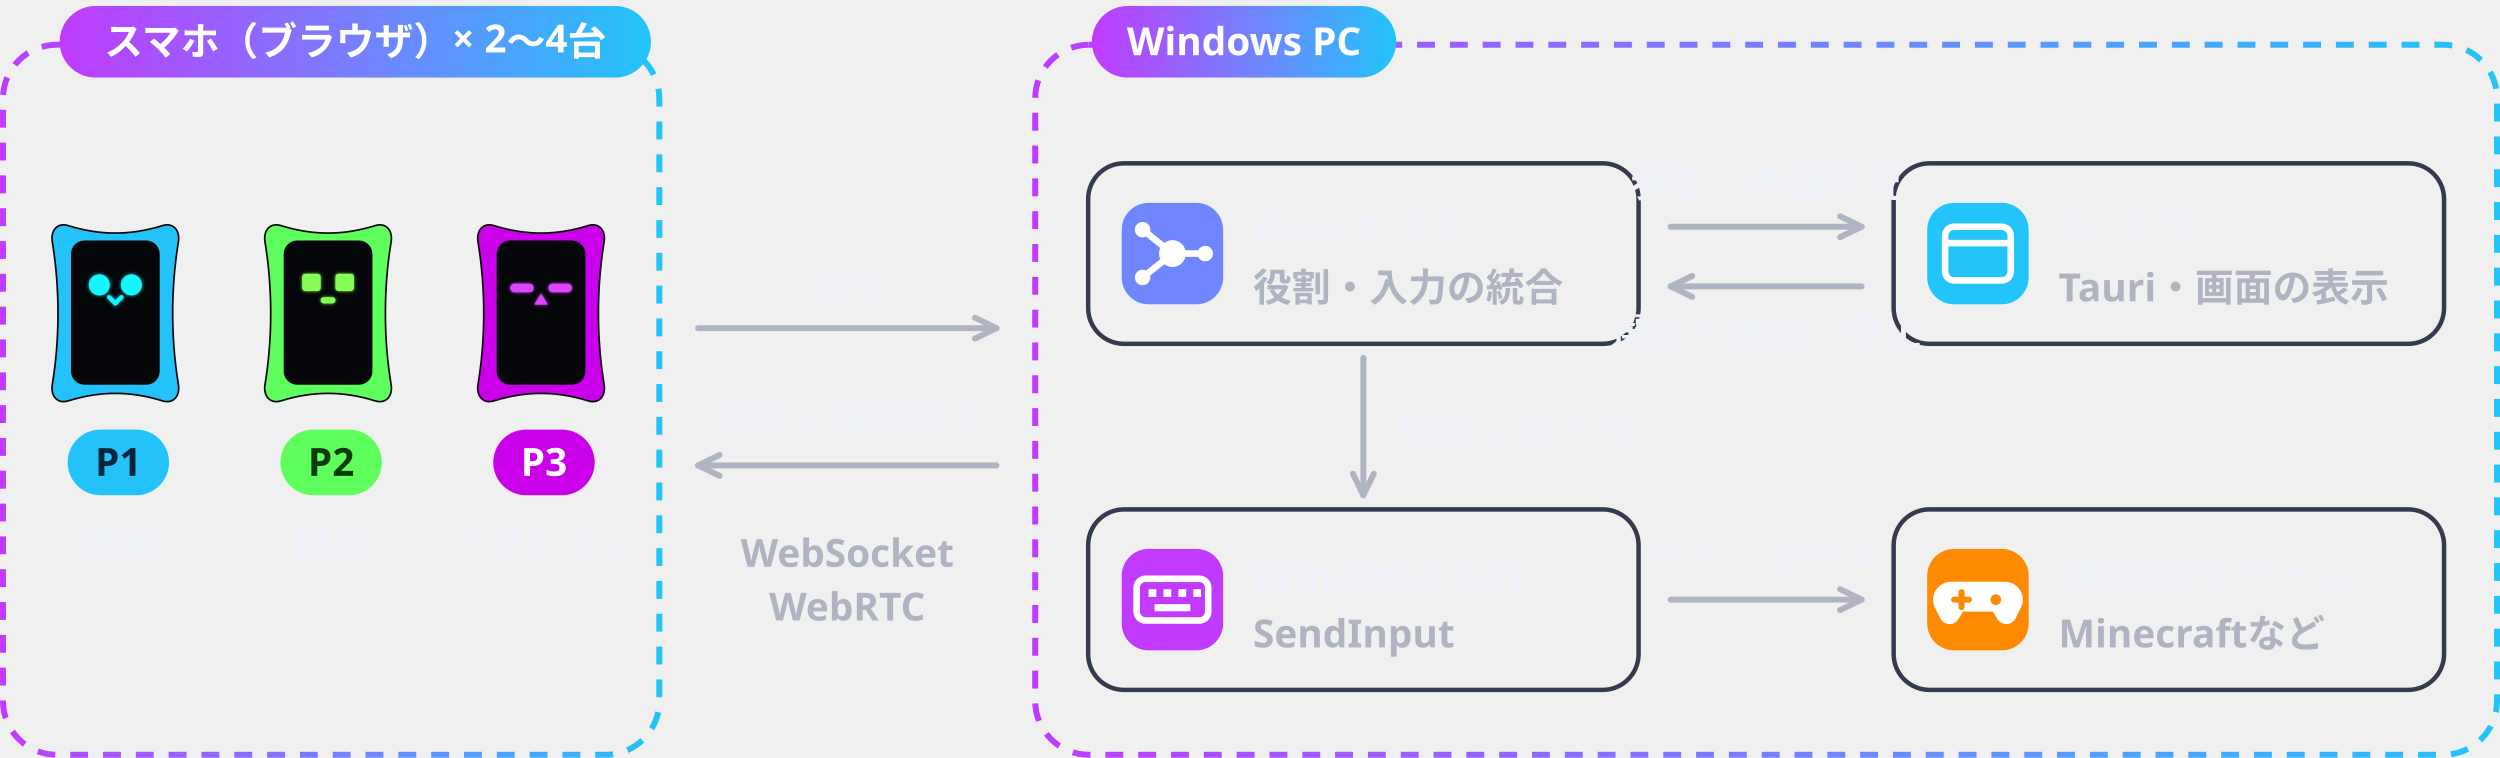
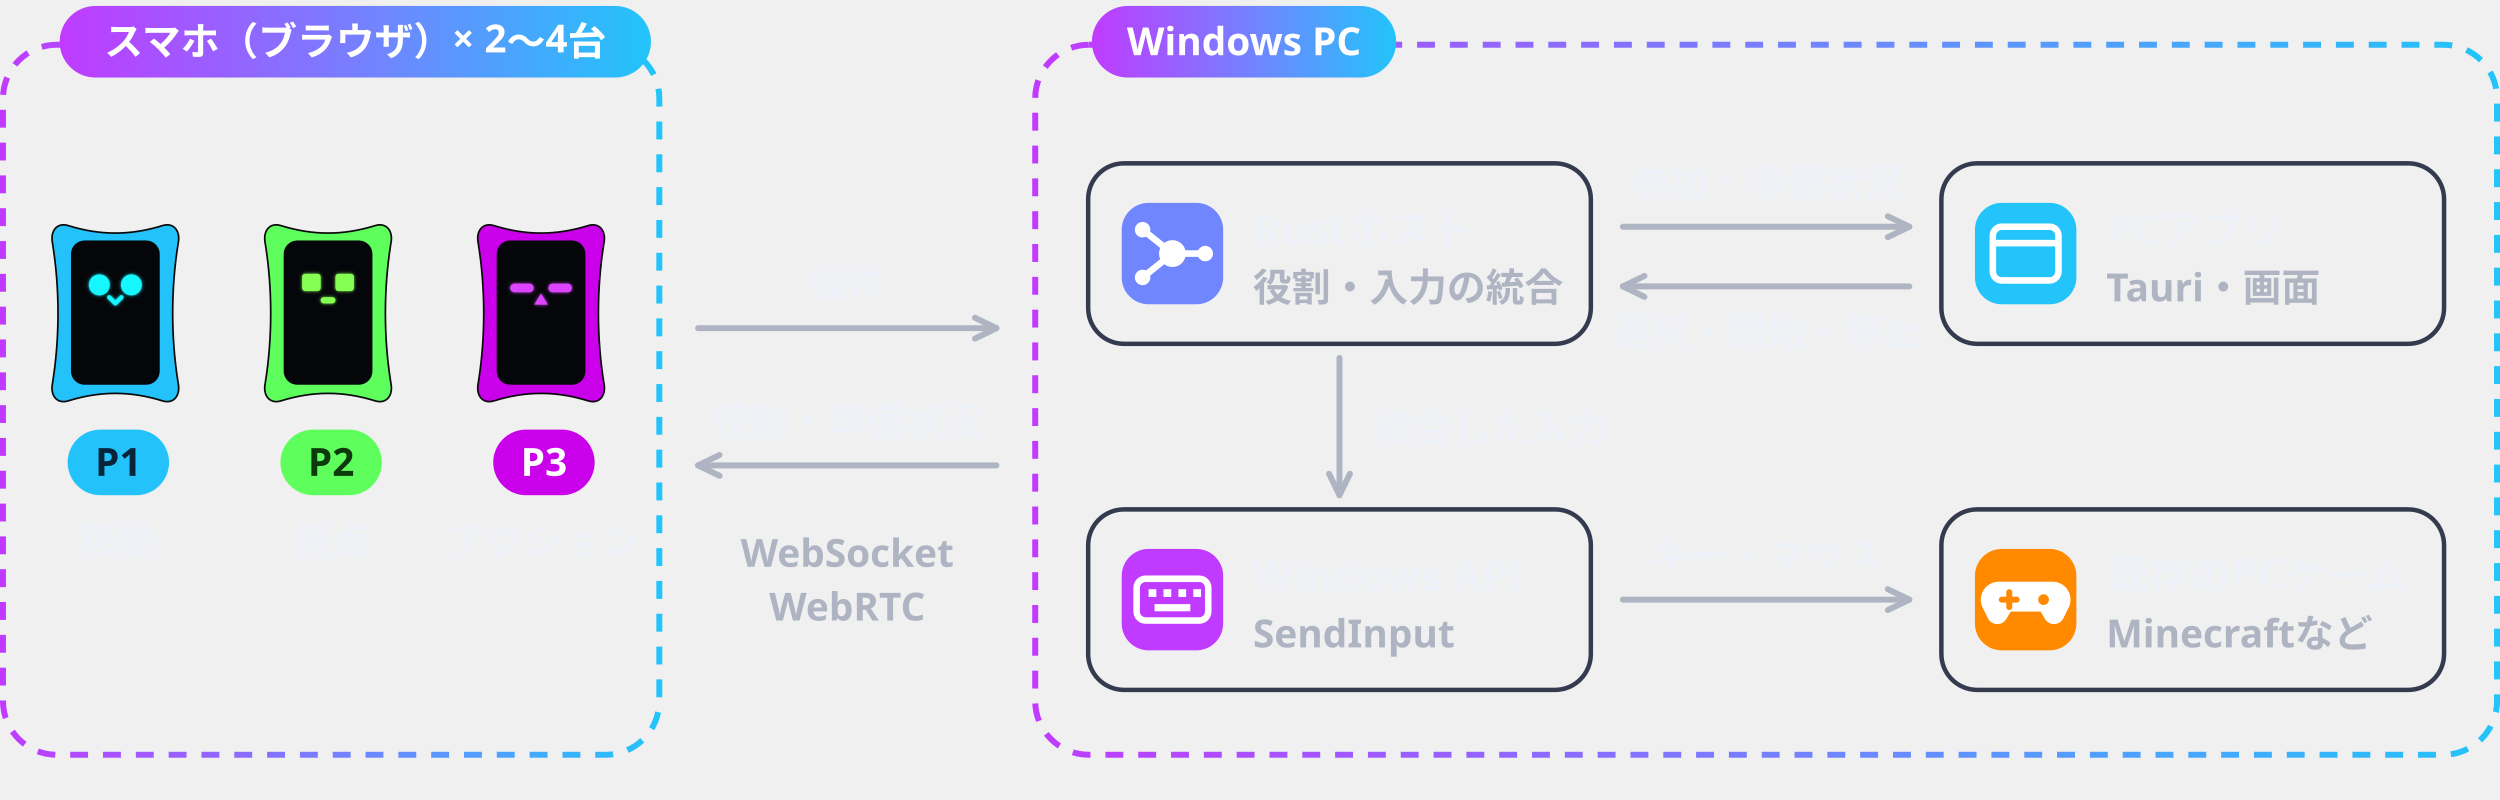
- <svg xmlns="http://www.w3.org/2000/svg" viewBox="0 0 838 254" width="838" height="254" role="img">
+ <svg xmlns="http://www.w3.org/2000/svg" viewBox="0 0 838 268" width="838" height="268" role="img">
  <defs>
    <filter id="glow" x="-30%" y="-30%" width="160%" height="160%">
      <feGaussianBlur stdDeviation="1.6" result="b" />
      <feMerge>
        <feMergeNode in="b" />
        <feMergeNode in="SourceGraphic" />
      </feMerge>
    </filter>
    <linearGradient id="brand" x1="0" y1="0" x2="1" y2="0">
      <stop offset="0" stop-color="#C03BFF" />
      <stop offset=".55" stop-color="#6F86FF" />
      <stop offset="1" stop-color="#22C4FA" />
    </linearGradient>
    <linearGradient id="bg" x1="0" y1="0" x2="1" y2="1">
      <stop offset="0" stop-color="#141827" />
      <stop offset="1" stop-color="#231B35" />
    </linearGradient>
    <style>
.jp{font-family:'Hiragino Sans','Hiragino Kaku Gothic ProN','Yu Gothic UI','Yu Gothic','Meiryo','Noto Sans JP','Noto Sans CJK JP',sans-serif}
.disp{font-family:Impact,Haettenschweiler,'Anton','Arial Narrow Bold','Arial Black',sans-serif}
.gh{font-family:-apple-system,BlinkMacSystemFont,'Segoe UI','Noto Sans',Helvetica,Arial,sans-serif}
.rnd{font-family:RcRounded,'Hiragino Maru Gothic ProN','Yu Gothic UI','Noto Sans JP',sans-serif}
.hand{font-family:RcHand,'Hiragino Maru Gothic ProN','Yu Gothic UI','Noto Sans JP',sans-serif}
.mono{font-family:ui-monospace,SFMono-Regular,'Cascadia Mono',Consolas,'Liberation Mono',monospace}

@keyframes bob{0%,100%{transform:translateY(0)}50%{transform:translateY(-5px)}}
@keyframes blink{0%,90%,100%{transform:scaleY(1)}94%{transform:scaleY(.12)}}
@keyframes flow{to{stroke-dashoffset:-28}}
@keyframes pulse{0%,100%{opacity:.55}50%{opacity:1}}
.bob{animation:bob 2.6s ease-in-out infinite}
.eyes{transform-box:fill-box;transform-origin:center;animation:blink 4.8s infinite}
.flow{stroke-dasharray:6 8;animation:flow 1.1s linear infinite}
.pulse{animation:pulse 2.4s ease-in-out infinite}
@media (prefers-reduced-motion:reduce){.bob,.eyes,.flow,.pulse{animation:none}}
</style>
  </defs>
  <rect x="1" y="15" width="220" height="238" rx="18" fill="none" stroke="url(#brand)" stroke-width="2" stroke-dasharray="6 5" />
  <rect x="20" y="2" width="198.2" height="24" rx="12" fill="url(#brand)" />
  <text x="119.1" y="18.5" class="gh" font-size="13" font-weight="700" fill="#FFFFFF" text-anchor="middle">スマホ（ブラウザ）× 2〜4台</text>
  <g transform="translate(18.0 74.0) scale(0.4133)">
    <g>
      <path d="M12 4C38 12 62 12 88 4C97 1 103 8 101 18C95 55 95 95 101 132C103 142 97 149 88 146C62 138 38 138 12 146C3 149-3 142-1 132C5 95 5 55-1 18C-3 8 3 1 12 4Z" fill="#24C2FA" stroke="#0A0A0A" stroke-width="1.4" />
      <rect x="14" y="16" width="72" height="117" rx="11" fill="#05060A" />
      <g filter="url(#glow)" transform="translate(0 6)">
        <g>
          <circle cx="37" cy="46" r="8.5" fill="#19F6FF" />
          <circle cx="63" cy="46" r="8.5" fill="#19F6FF" />
        </g>
        <path d="M45 56l5 5 5-5" fill="none" stroke="#19F6FF" stroke-width="3.4" stroke-linecap="round" stroke-linejoin="round" />
      </g>
    </g>
  </g>
  <rect x="22.667" y="144" width="34" height="22" rx="11" fill="#24C2FA" />
  <text x="39.667" y="159.5" class="gh" font-size="13" font-weight="700" fill="#06243A" text-anchor="middle">P1</text>
  <text x="39.667" y="186" class="gh" font-size="13" font-weight="700" fill="#EEF1F7" text-anchor="middle">移動</text>
  <g transform="translate(89.3 74.0) scale(0.4133)">
    <g>
      <path d="M12 4C38 12 62 12 88 4C97 1 103 8 101 18C95 55 95 95 101 132C103 142 97 149 88 146C62 138 38 138 12 146C3 149-3 142-1 132C5 95 5 55-1 18C-3 8 3 1 12 4Z" fill="#5EFF5D" stroke="#0A0A0A" stroke-width="1.4" />
      <rect x="14" y="16" width="72" height="117" rx="11" fill="#05060A" />
      <g filter="url(#glow)" transform="translate(0 6)">
        <g>
          <rect x="29" y="37" width="15" height="14" rx="2.5" fill="#86FF55" />
          <rect x="56" y="37" width="15" height="14" rx="2.5" fill="#86FF55" />
        </g>
        <rect x="44" y="56" width="12" height="5" rx="2.5" fill="#86FF55" />
      </g>
    </g>
  </g>
  <rect x="94.0" y="144" width="34" height="22" rx="11" fill="#5EFF5D" />
  <text x="111.0" y="159.5" class="gh" font-size="13" font-weight="700" fill="#0C3A0C" text-anchor="middle">P2</text>
  <text x="111.0" y="186" class="gh" font-size="13" font-weight="700" fill="#EEF1F7" text-anchor="middle">視点</text>
  <g transform="translate(160.7 74.0) scale(0.4133)">
    <g>
      <path d="M12 4C38 12 62 12 88 4C97 1 103 8 101 18C95 55 95 95 101 132C103 142 97 149 88 146C62 138 38 138 12 146C3 149-3 142-1 132C5 95 5 55-1 18C-3 8 3 1 12 4Z" fill="#CB00EA" stroke="#0A0A0A" stroke-width="1.4" />
      <rect x="14" y="16" width="72" height="117" rx="11" fill="#05060A" />
      <g filter="url(#glow)" transform="translate(0 6)">
        <g>
          <rect x="25" y="45" width="19" height="7" rx="3.5" fill="#DC45FF" />
          <rect x="56" y="45" width="19" height="7" rx="3.5" fill="#DC45FF" />
        </g>
        <path d="M50 53l-5.5 9h11z" fill="#DC45FF" />
      </g>
    </g>
  </g>
  <rect x="165.333" y="144" width="34" height="22" rx="11" fill="#CB00EA" />
  <text x="182.333" y="159.5" class="gh" font-size="13" font-weight="700" fill="#FFFFFF" text-anchor="middle">P3</text>
  <text x="182.333" y="186" class="gh" font-size="13" font-weight="700" fill="#EEF1F7" text-anchor="middle">アクション</text>
  <path d="M234 110L334 110" stroke="#AEB4C2" stroke-width="2" stroke-linecap="round" />
  <path d="M326.8 113.5L334 110L326.8 106.5" fill="none" stroke="#AEB4C2" stroke-width="2" stroke-linecap="round" stroke-linejoin="round" />
  <path d="M334 156L234 156" stroke="#AEB4C2" stroke-width="2" stroke-linecap="round" />
  <path d="M241.2 152.5L234 156L241.2 159.5" fill="none" stroke="#AEB4C2" stroke-width="2" stroke-linecap="round" stroke-linejoin="round" />
  <text x="284.0" y="100" class="gh" font-size="13" font-weight="700" fill="#EEF1F7" text-anchor="middle">操作</text>
  <text x="284.0" y="146" class="gh" font-size="13" font-weight="700" fill="#EEF1F7" text-anchor="middle">役割・準備状況</text>
  <text x="284.0" y="190" class="gh" font-size="13" font-weight="600" fill="#AEB4C2" text-anchor="middle">WebSocket</text>
  <text x="284.0" y="208" class="gh" font-size="13" font-weight="600" fill="#AEB4C2" text-anchor="middle">WebRTC</text>
  <rect x="347" y="15" width="490" height="238" rx="18" fill="none" stroke="url(#brand)" stroke-width="2" stroke-dasharray="6 5" />
  <rect x="366" y="2" width="102.0" height="24" rx="12" fill="url(#brand)" />
  <text x="417.0" y="18.5" class="gh" font-size="13" font-weight="700" fill="#FFFFFF" text-anchor="middle">Windows PC</text>
-   <rect x="364.75" y="54.75" width="184.5" height="60.5" rx="12" fill="none" stroke="#343B4E" stroke-width="1.5" />
+   <rect x="364.75" y="54.75" width="168.5" height="60.5" rx="12" fill="none" stroke="#343B4E" stroke-width="1.5" />
  <rect x="376" y="68" width="34" height="34" rx="9" fill="#6F86FF" />
  <circle cx="393" cy="85" r="4.5" fill="#FFFFFF" />
  <path d="M383 77L393 85" stroke="#FFFFFF" stroke-width="2.2" stroke-linecap="round" />
  <circle cx="383" cy="77" r="2.6" fill="#FFFFFF" />
  <path d="M383 93L393 85" stroke="#FFFFFF" stroke-width="2.2" stroke-linecap="round" />
  <circle cx="383" cy="93" r="2.6" fill="#FFFFFF" />
  <path d="M404 85L393 85" stroke="#FFFFFF" stroke-width="2.2" stroke-linecap="round" />
  <circle cx="404" cy="85" r="2.6" fill="#FFFFFF" />
  <text x="420" y="82" class="gh" font-size="14" font-weight="700" fill="#EEF1F7" text-anchor="start">Rustホスト</text>
  <text x="420" y="101" class="gh" font-size="13" font-weight="600" fill="#AEB4C2" text-anchor="start">役割・入力の統合</text>
-   <rect x="634.75" y="54.75" width="184.5" height="60.5" rx="12" fill="none" stroke="#343B4E" stroke-width="1.5" />
-   <rect x="646" y="68" width="34" height="34" rx="9" fill="#22C4FA" />
-   <rect x="652" y="76" width="22" height="18" rx="3" fill="none" stroke="#FFFFFF" stroke-width="2.2" />
-   <path d="M652 81.5h22" stroke="#FFFFFF" stroke-width="2.2" />
-   <text x="690" y="82" class="gh" font-size="14" font-weight="700" fill="#EEF1F7" text-anchor="start">PCアプリ</text>
-   <text x="690" y="101" class="gh" font-size="13" font-weight="600" fill="#AEB4C2" text-anchor="start">Tauri・画面の表示</text>
-   <rect x="364.75" y="170.75" width="184.5" height="60.5" rx="12" fill="none" stroke="#343B4E" stroke-width="1.5" />
+   <rect x="650.75" y="54.75" width="168.5" height="60.5" rx="12" fill="none" stroke="#343B4E" stroke-width="1.5" />
+   <rect x="662" y="68" width="34" height="34" rx="9" fill="#22C4FA" />
+   <rect x="668" y="76" width="22" height="18" rx="3" fill="none" stroke="#FFFFFF" stroke-width="2.2" />
+   <path d="M668 81.5h22" stroke="#FFFFFF" stroke-width="2.2" />
+   <text x="706" y="82" class="gh" font-size="14" font-weight="700" fill="#EEF1F7" text-anchor="start">PCアプリ</text>
+   <text x="706" y="101" class="gh" font-size="13" font-weight="600" fill="#AEB4C2" text-anchor="start">Tauri・画面</text>
+   <rect x="364.75" y="170.75" width="168.5" height="60.5" rx="12" fill="none" stroke="#343B4E" stroke-width="1.5" />
  <rect x="376" y="184" width="34" height="34" rx="9" fill="#C03BFF" />
  <rect x="381" y="194" width="24" height="14" rx="3" fill="none" stroke="#FFFFFF" stroke-width="2.2" />
  <rect x="385" y="197.5" width="2.6" height="2.6" fill="#FFFFFF" />
  <rect x="390" y="197.5" width="2.6" height="2.6" fill="#FFFFFF" />
  <rect x="395" y="197.5" width="2.6" height="2.6" fill="#FFFFFF" />
  <rect x="400" y="197.5" width="2.6" height="2.6" fill="#FFFFFF" />
  <rect x="387" y="202.5" width="12" height="2.4" fill="#FFFFFF" />
  <text x="420" y="198" class="gh" font-size="14" font-weight="700" fill="#EEF1F7" text-anchor="start">Windows API</text>
  <text x="420" y="217" class="gh" font-size="13" font-weight="600" fill="#AEB4C2" text-anchor="start">SendInput</text>
-   <rect x="634.75" y="170.75" width="184.5" height="60.5" rx="12" fill="none" stroke="#343B4E" stroke-width="1.5" />
-   <rect x="646" y="184" width="34" height="34" rx="9" fill="#FF8A00" />
-   <path d="M654 195h18a6 6 0 0 1 5.5 8.5l-2 4a3.5 3.5 0 0 1-6 0l-1.5-2.5h-10l-1.5 2.5a3.5 3.5 0 0 1-6 0l-2-4A6 6 0 0 1 654 195z" fill="#FFFFFF" />
-   <path d="M655 201h5M657.5 198.5v5" stroke="#FF8A00" stroke-width="2" stroke-linecap="round" />
-   <circle cx="669" cy="201" r="1.8" fill="#FF8A00" />
-   <text x="690" y="198" class="gh" font-size="14" font-weight="700" fill="#EEF1F7" text-anchor="start">既存のPCゲーム</text>
-   <text x="690" y="217" class="gh" font-size="13" font-weight="600" fill="#AEB4C2" text-anchor="start">Minecraftなど</text>
-   <path d="M560 76L624 76" stroke="#AEB4C2" stroke-width="2" stroke-linecap="round" />
-   <path d="M616.8 79.5L624 76L616.8 72.5" fill="none" stroke="#AEB4C2" stroke-width="2" stroke-linecap="round" stroke-linejoin="round" />
-   <path d="M624 96L560 96" stroke="#AEB4C2" stroke-width="2" stroke-linecap="round" />
-   <path d="M567.2 92.5L560 96L567.2 99.5" fill="none" stroke="#AEB4C2" stroke-width="2" stroke-linecap="round" stroke-linejoin="round" />
+   <rect x="650.75" y="170.75" width="168.5" height="60.5" rx="12" fill="none" stroke="#343B4E" stroke-width="1.5" />
+   <rect x="662" y="184" width="34" height="34" rx="9" fill="#FF8A00" />
+   <path d="M670 195h18a6 6 0 0 1 5.5 8.5l-2 4a3.5 3.5 0 0 1-6 0l-1.5-2.5h-10l-1.5 2.5a3.5 3.5 0 0 1-6 0l-2-4A6 6 0 0 1 670 195z" fill="#FFFFFF" />
+   <path d="M671 201h5M673.5 198.5v5" stroke="#FF8A00" stroke-width="2" stroke-linecap="round" />
+   <circle cx="685" cy="201" r="1.8" fill="#FF8A00" />
+   <text x="706" y="198" class="gh" font-size="14" font-weight="700" fill="#EEF1F7" text-anchor="start">既存のPCゲーム</text>
+   <text x="706" y="217" class="gh" font-size="13" font-weight="600" fill="#AEB4C2" text-anchor="start">Minecraftなど</text>
+   <path d="M544 76L640 76" stroke="#AEB4C2" stroke-width="2" stroke-linecap="round" />
+   <path d="M632.8 79.5L640 76L632.8 72.5" fill="none" stroke="#AEB4C2" stroke-width="2" stroke-linecap="round" stroke-linejoin="round" />
+   <path d="M640 96L544 96" stroke="#AEB4C2" stroke-width="2" stroke-linecap="round" />
+   <path d="M551.2 92.5L544 96L551.2 99.5" fill="none" stroke="#AEB4C2" stroke-width="2" stroke-linecap="round" stroke-linejoin="round" />
  <text x="592.0" y="66" class="gh" font-size="13" font-weight="700" fill="#EEF1F7" text-anchor="middle">参加・準備状況</text>
  <text x="592.0" y="116" class="gh" font-size="13" font-weight="700" fill="#EEF1F7" text-anchor="middle">選択・開始・停止</text>
-   <path d="M560 201L624 201" stroke="#AEB4C2" stroke-width="2" stroke-linecap="round" />
-   <path d="M616.8 204.5L624 201L616.8 197.5" fill="none" stroke="#AEB4C2" stroke-width="2" stroke-linecap="round" stroke-linejoin="round" />
+   <path d="M544 201L640 201" stroke="#AEB4C2" stroke-width="2" stroke-linecap="round" />
+   <path d="M632.8 204.5L640 201L632.8 197.5" fill="none" stroke="#AEB4C2" stroke-width="2" stroke-linecap="round" stroke-linejoin="round" />
  <text x="592.0" y="191" class="gh" font-size="13" font-weight="700" fill="#EEF1F7" text-anchor="middle">キー・マウス</text>
-   <path d="M457.0 120L457.0 166" stroke="#AEB4C2" stroke-width="2" stroke-linecap="round" />
-   <path d="M453.5 158.8L457.0 166L460.5 158.8" fill="none" stroke="#AEB4C2" stroke-width="2" stroke-linecap="round" stroke-linejoin="round" />
-   <text x="469.0" y="148.0" class="gh" font-size="13" font-weight="700" fill="#EEF1F7" text-anchor="start">統合した入力</text>
+   <path d="M449.0 120L449.0 166" stroke="#AEB4C2" stroke-width="2" stroke-linecap="round" />
+   <path d="M445.5 158.8L449.0 166L452.5 158.8" fill="none" stroke="#AEB4C2" stroke-width="2" stroke-linecap="round" stroke-linejoin="round" />
+   <text x="461.0" y="148.0" class="gh" font-size="13" font-weight="700" fill="#EEF1F7" text-anchor="start">統合した入力</text>
</svg>
